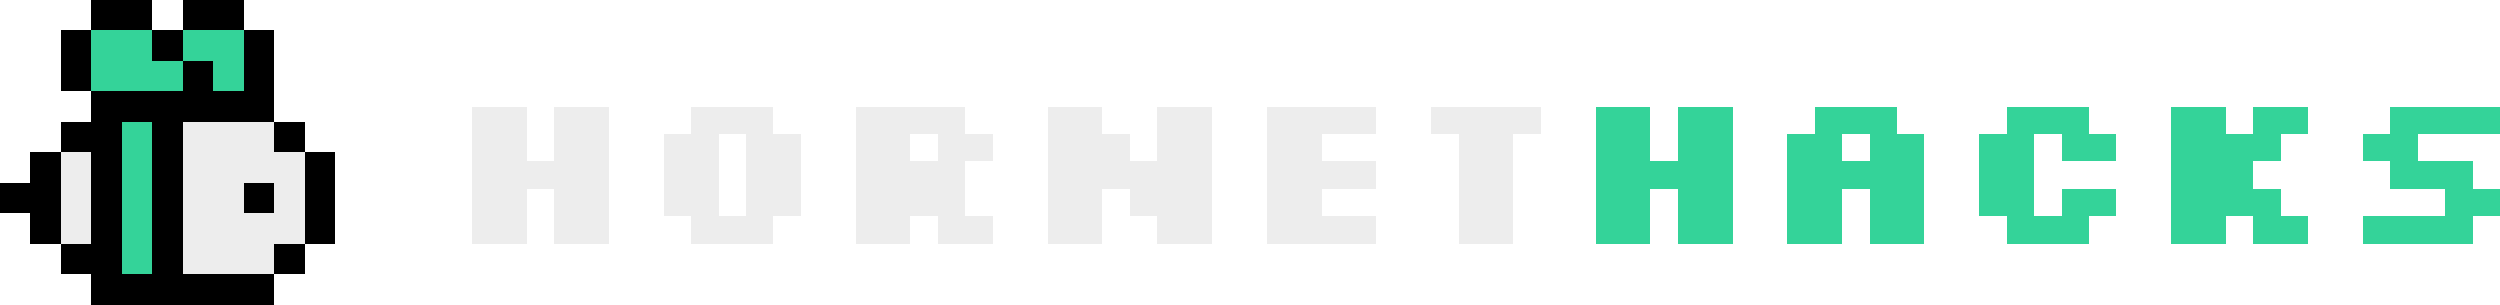
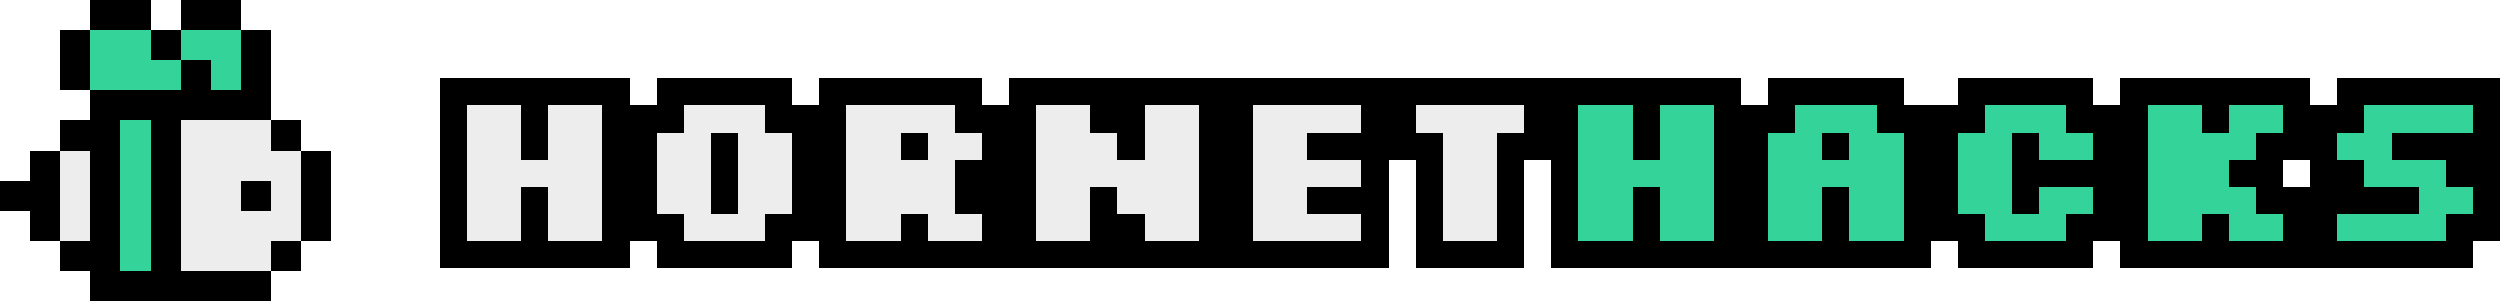
- <svg xmlns="http://www.w3.org/2000/svg" width="1642" height="200" viewBox="0 0 821 100" shape-rendering="crispEdges">
+ <svg xmlns="http://www.w3.org/2000/svg" width="1660" height="200" viewBox="0 0 830 100" shape-rendering="crispEdges">
  <g fill="#000000">
    <rect x="30" y="0" width="20" height="10" />
    <rect x="60" y="0" width="20" height="10" />
    <rect x="20" y="10" width="10" height="20" />
    <rect x="50" y="10" width="10" height="10" />
    <rect x="80" y="10" width="10" height="20" />
    <rect x="60" y="20" width="10" height="10" />
    <rect x="30" y="30" width="60" height="10" />
    <rect x="20" y="40" width="20" height="10" />
    <rect x="50" y="40" width="10" height="50" />
    <rect x="90" y="40" width="10" height="10" />
    <rect x="10" y="50" width="10" height="10" />
    <rect x="30" y="50" width="10" height="30" />
    <rect x="100" y="50" width="10" height="30" />
    <rect x="0" y="60" width="20" height="10" />
    <rect x="80" y="60" width="10" height="10" />
    <rect x="10" y="70" width="10" height="10" />
    <rect x="20" y="80" width="20" height="10" />
    <rect x="90" y="80" width="10" height="10" />
    <rect x="30" y="90" width="60" height="10" />
  </g>
  <g fill="#34d399">
    <rect x="30" y="10" width="20" height="10" />
    <rect x="60" y="10" width="20" height="10" />
    <rect x="30" y="20" width="30" height="10" />
    <rect x="70" y="20" width="10" height="10" />
    <rect x="40" y="40" width="10" height="50" />
  </g>
  <g fill="#ededed">
    <rect x="60" y="40" width="30" height="10" />
    <rect x="20" y="50" width="10" height="30" />
    <rect x="60" y="50" width="40" height="10" />
    <rect x="60" y="60" width="20" height="10" />
    <rect x="90" y="60" width="10" height="10" />
    <rect x="60" y="70" width="40" height="10" />
    <rect x="60" y="80" width="30" height="10" />
+   </g>
+   <g fill="#000000">
+     <rect x="146" y="26" width="63" height="9" />
+     <rect x="218" y="26" width="45" height="9" />
+     <rect x="272" y="26" width="54" height="9" />
+     <rect x="335" y="26" width="243" height="9" />
+     <rect x="587" y="26" width="45" height="9" />
+     <rect x="650" y="26" width="45" height="9" />
+     <rect x="704" y="26" width="63" height="9" />
+     <rect x="776" y="26" width="54" height="9" />
+     <rect x="146" y="35" width="9" height="45" />
+     <rect x="173" y="35" width="9" height="18" />
+     <rect x="200" y="35" width="27" height="9" />
+     <rect x="254" y="35" width="27" height="9" />
+     <rect x="317" y="35" width="27" height="9" />
+     <rect x="362" y="35" width="18" height="9" />
+     <rect x="398" y="35" width="18" height="45" />
+     <rect x="452" y="35" width="18" height="9" />
+     <rect x="506" y="35" width="18" height="9" />
+     <rect x="542" y="35" width="9" height="18" />
+     <rect x="569" y="35" width="27" height="9" />
+     <rect x="623" y="35" width="36" height="9" />
+     <rect x="686" y="35" width="27" height="9" />
+     <rect x="731" y="35" width="9" height="9" />
+     <rect x="758" y="35" width="27" height="9" />
+     <rect x="821" y="35" width="9" height="9" />
+     <rect x="200" y="44" width="18" height="27" />
+     <rect x="236" y="44" width="9" height="27" />
+     <rect x="263" y="44" width="18" height="27" />
+     <rect x="299" y="44" width="9" height="9" />
+     <rect x="326" y="44" width="18" height="9" />
+     <rect x="371" y="44" width="9" height="9" />
+     <rect x="434" y="44" width="45" height="9" />
+     <rect x="497" y="44" width="27" height="9" />
+     <rect x="569" y="44" width="18" height="36" />
+     <rect x="605" y="44" width="9" height="9" />
+     <rect x="632" y="44" width="18" height="27" />
+     <rect x="668" y="44" width="9" height="9" />
+     <rect x="695" y="44" width="18" height="9" />
+     <rect x="749" y="44" width="27" height="9" />
+     <rect x="794" y="44" width="36" height="9" />
+     <rect x="317" y="53" width="27" height="18" />
+     <rect x="452" y="53" width="9" height="9" />
+     <rect x="470" y="53" width="9" height="27" />
+     <rect x="497" y="53" width="9" height="27" />
+     <rect x="515" y="53" width="9" height="27" />
+     <rect x="668" y="53" width="45" height="9" />
+     <rect x="740" y="53" width="18" height="9" />
+     <rect x="767" y="53" width="18" height="9" />
+     <rect x="812" y="53" width="18" height="9" />
+     <rect x="173" y="62" width="9" height="18" />
+     <rect x="362" y="62" width="9" height="9" />
+     <rect x="434" y="62" width="27" height="9" />
+     <rect x="542" y="62" width="9" height="18" />
+     <rect x="605" y="62" width="9" height="18" />
+     <rect x="668" y="62" width="9" height="9" />
+     <rect x="695" y="62" width="18" height="9" />
+     <rect x="749" y="62" width="54" height="9" />
+     <rect x="821" y="62" width="9" height="9" />
+     <rect x="200" y="71" width="27" height="9" />
+     <rect x="254" y="71" width="27" height="9" />
+     <rect x="299" y="71" width="9" height="9" />
+     <rect x="326" y="71" width="18" height="9" />
+     <rect x="362" y="71" width="18" height="9" />
+     <rect x="452" y="71" width="9" height="9" />
+     <rect x="632" y="71" width="27" height="9" />
+     <rect x="686" y="71" width="27" height="9" />
+     <rect x="731" y="71" width="9" height="9" />
+     <rect x="758" y="71" width="18" height="9" />
+     <rect x="812" y="71" width="18" height="9" />
+     <rect x="146" y="80" width="63" height="9" />
+     <rect x="218" y="80" width="45" height="9" />
+     <rect x="272" y="80" width="189" height="9" />
+     <rect x="470" y="80" width="36" height="9" />
+     <rect x="515" y="80" width="126" height="9" />
+     <rect x="650" y="80" width="45" height="9" />
+     <rect x="704" y="80" width="117" height="9" />
  </g>
  <g fill="#ededed">
    <rect x="155" y="35" width="18" height="18" />
    <rect x="182" y="35" width="18" height="18" />
    <rect x="227" y="35" width="27" height="9" />
    <rect x="281" y="35" width="36" height="9" />
    <rect x="344" y="35" width="18" height="9" />
    <rect x="380" y="35" width="18" height="18" />
    <rect x="416" y="35" width="36" height="9" />
    <rect x="470" y="35" width="36" height="9" />
    <rect x="218" y="44" width="18" height="27" />
    <rect x="245" y="44" width="18" height="27" />
    <rect x="281" y="44" width="18" height="9" />
    <rect x="308" y="44" width="18" height="9" />
    <rect x="344" y="44" width="27" height="9" />
    <rect x="416" y="44" width="18" height="9" />
    <rect x="479" y="44" width="18" height="36" />
    <rect x="155" y="53" width="45" height="9" />
    <rect x="281" y="53" width="36" height="18" />
    <rect x="344" y="53" width="54" height="9" />
    <rect x="416" y="53" width="36" height="9" />
    <rect x="155" y="62" width="18" height="18" />
    <rect x="182" y="62" width="18" height="18" />
    <rect x="344" y="62" width="18" height="18" />
    <rect x="371" y="62" width="27" height="9" />
    <rect x="416" y="62" width="18" height="9" />
    <rect x="227" y="71" width="27" height="9" />
    <rect x="281" y="71" width="18" height="9" />
    <rect x="308" y="71" width="18" height="9" />
    <rect x="380" y="71" width="18" height="9" />
    <rect x="416" y="71" width="36" height="9" />
  </g>
  <g fill="#34d399">
    <rect x="524" y="35" width="18" height="18" />
    <rect x="551" y="35" width="18" height="18" />
    <rect x="596" y="35" width="27" height="9" />
    <rect x="659" y="35" width="27" height="9" />
    <rect x="713" y="35" width="18" height="9" />
    <rect x="740" y="35" width="18" height="9" />
    <rect x="785" y="35" width="36" height="9" />
    <rect x="587" y="44" width="18" height="9" />
    <rect x="614" y="44" width="18" height="9" />
    <rect x="650" y="44" width="18" height="27" />
    <rect x="677" y="44" width="18" height="9" />
    <rect x="713" y="44" width="36" height="9" />
    <rect x="776" y="44" width="18" height="9" />
    <rect x="524" y="53" width="45" height="9" />
    <rect x="587" y="53" width="45" height="9" />
    <rect x="713" y="53" width="27" height="9" />
    <rect x="785" y="53" width="27" height="9" />
    <rect x="524" y="62" width="18" height="18" />
    <rect x="551" y="62" width="18" height="18" />
    <rect x="587" y="62" width="18" height="18" />
    <rect x="614" y="62" width="18" height="18" />
    <rect x="677" y="62" width="18" height="9" />
    <rect x="713" y="62" width="36" height="9" />
    <rect x="803" y="62" width="18" height="9" />
    <rect x="659" y="71" width="27" height="9" />
    <rect x="713" y="71" width="18" height="9" />
    <rect x="740" y="71" width="18" height="9" />
    <rect x="776" y="71" width="36" height="9" />
  </g>
</svg>
